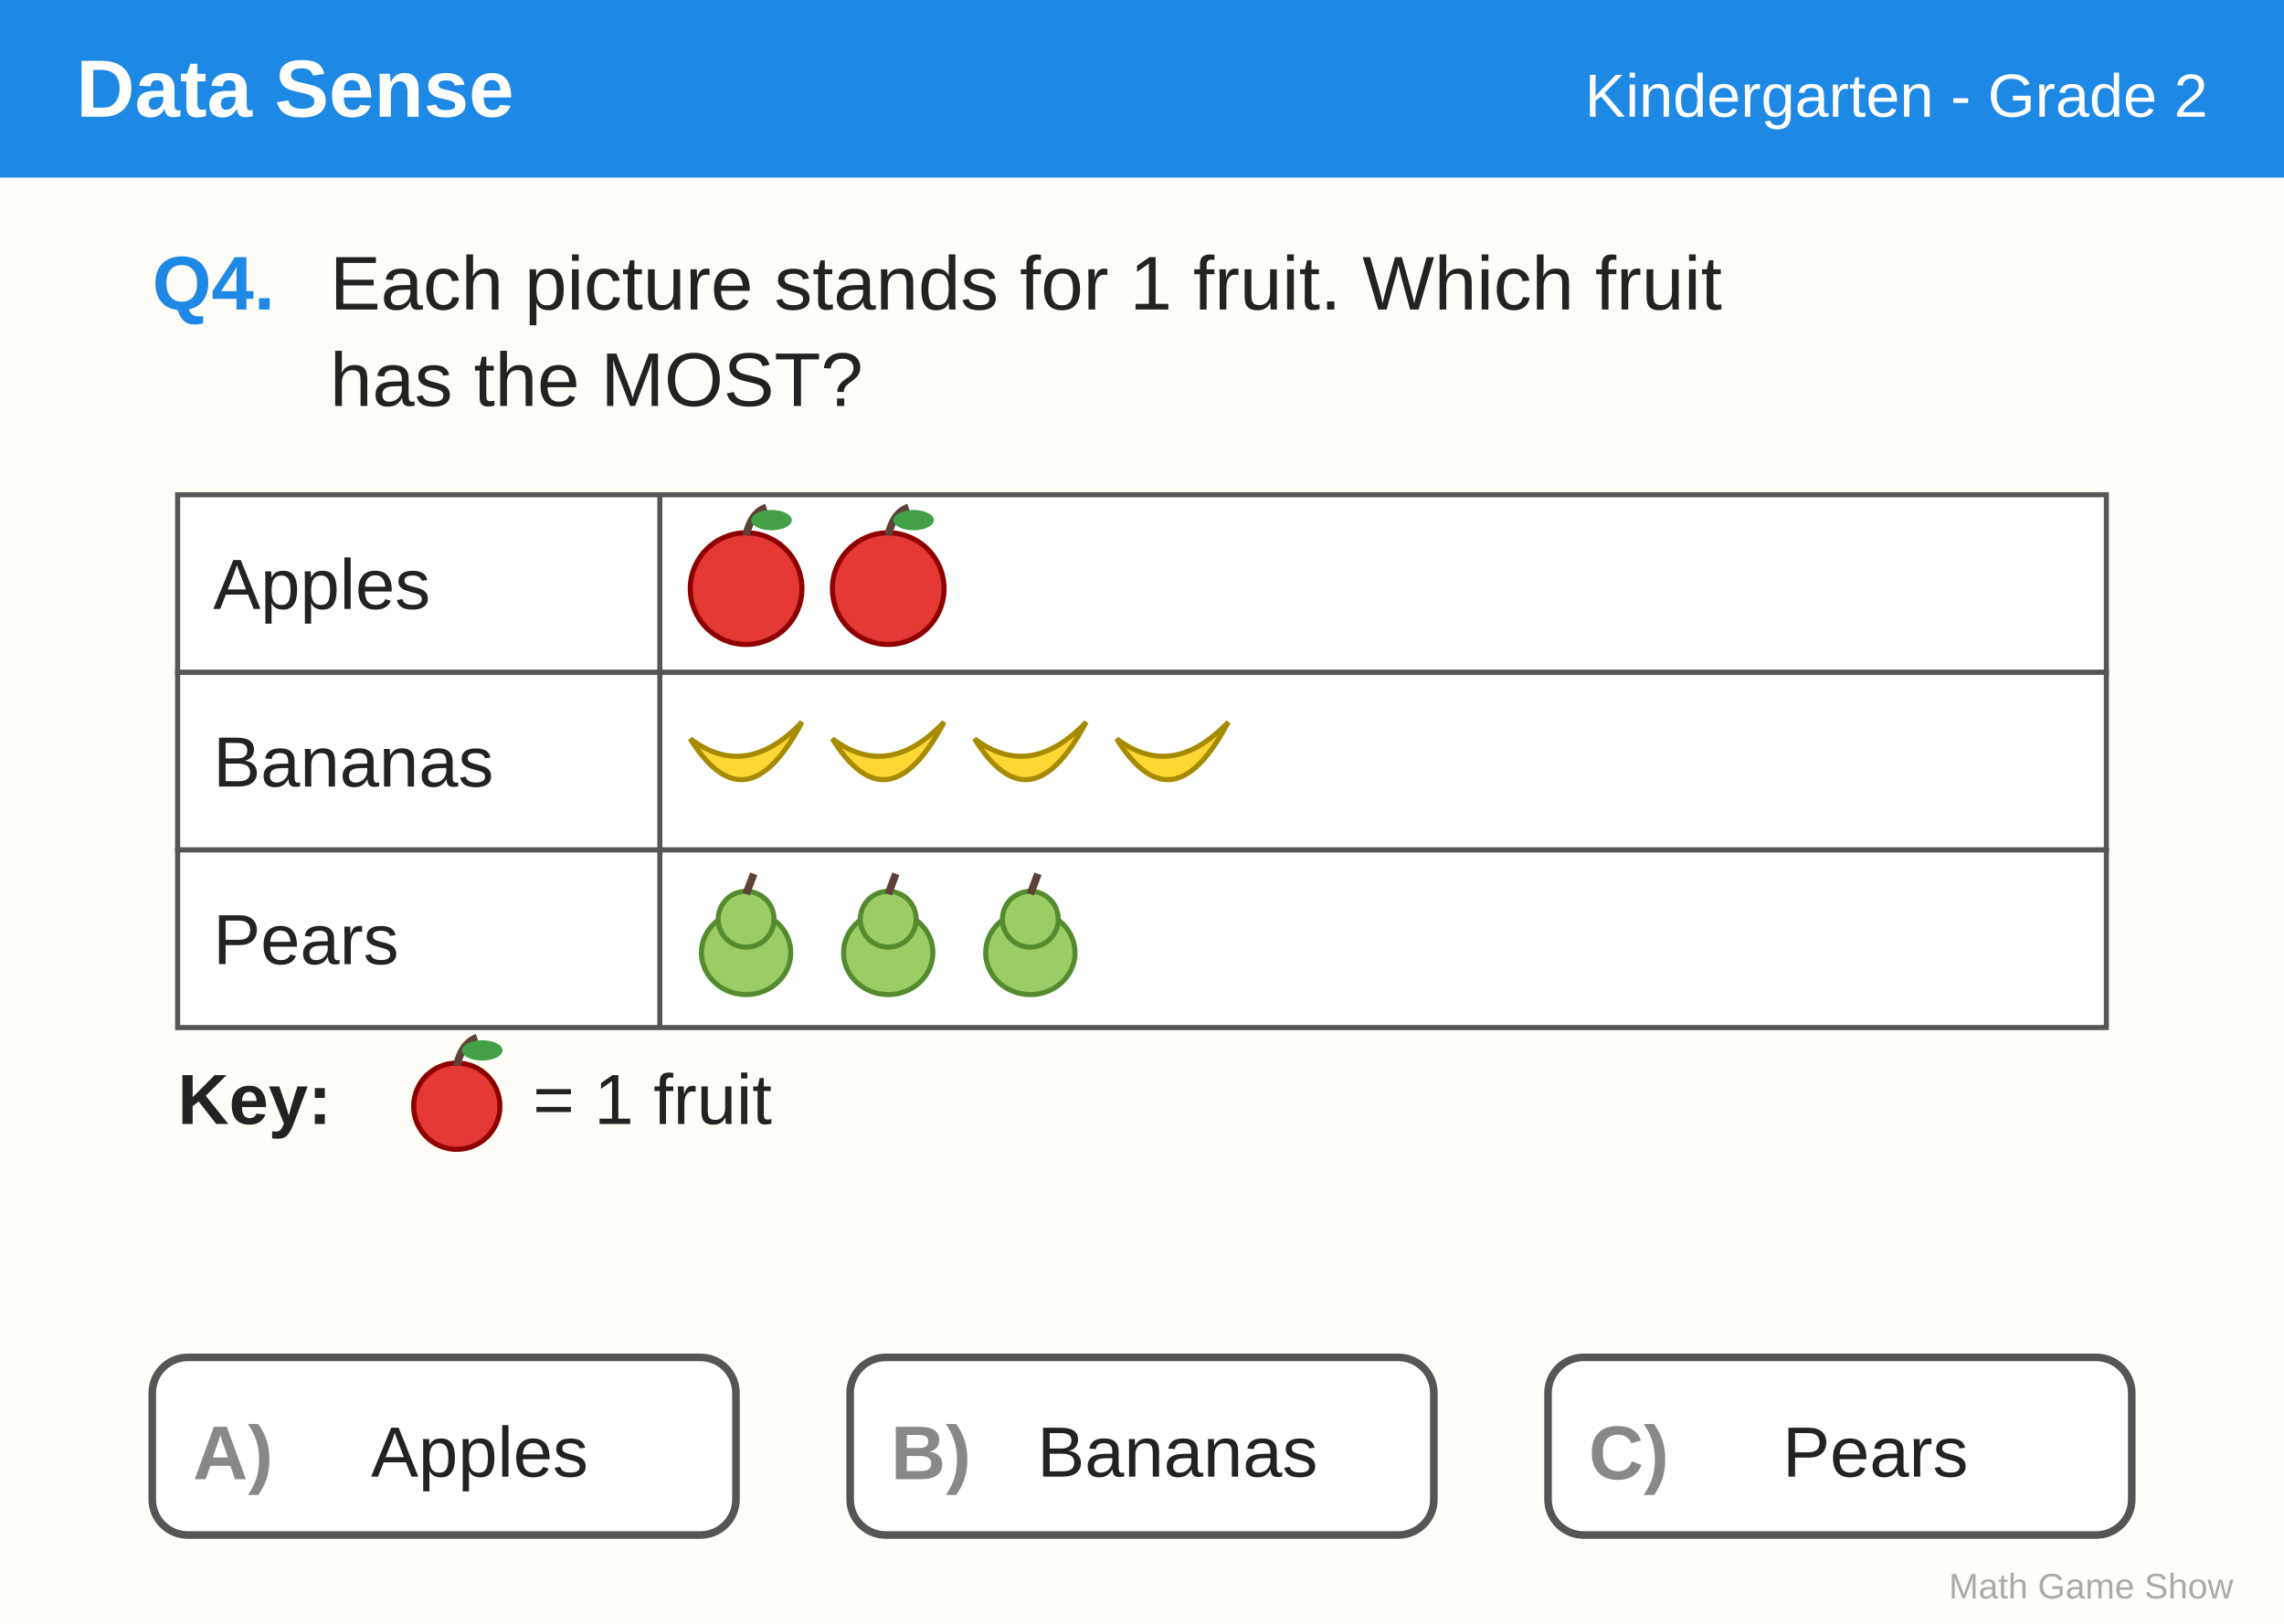
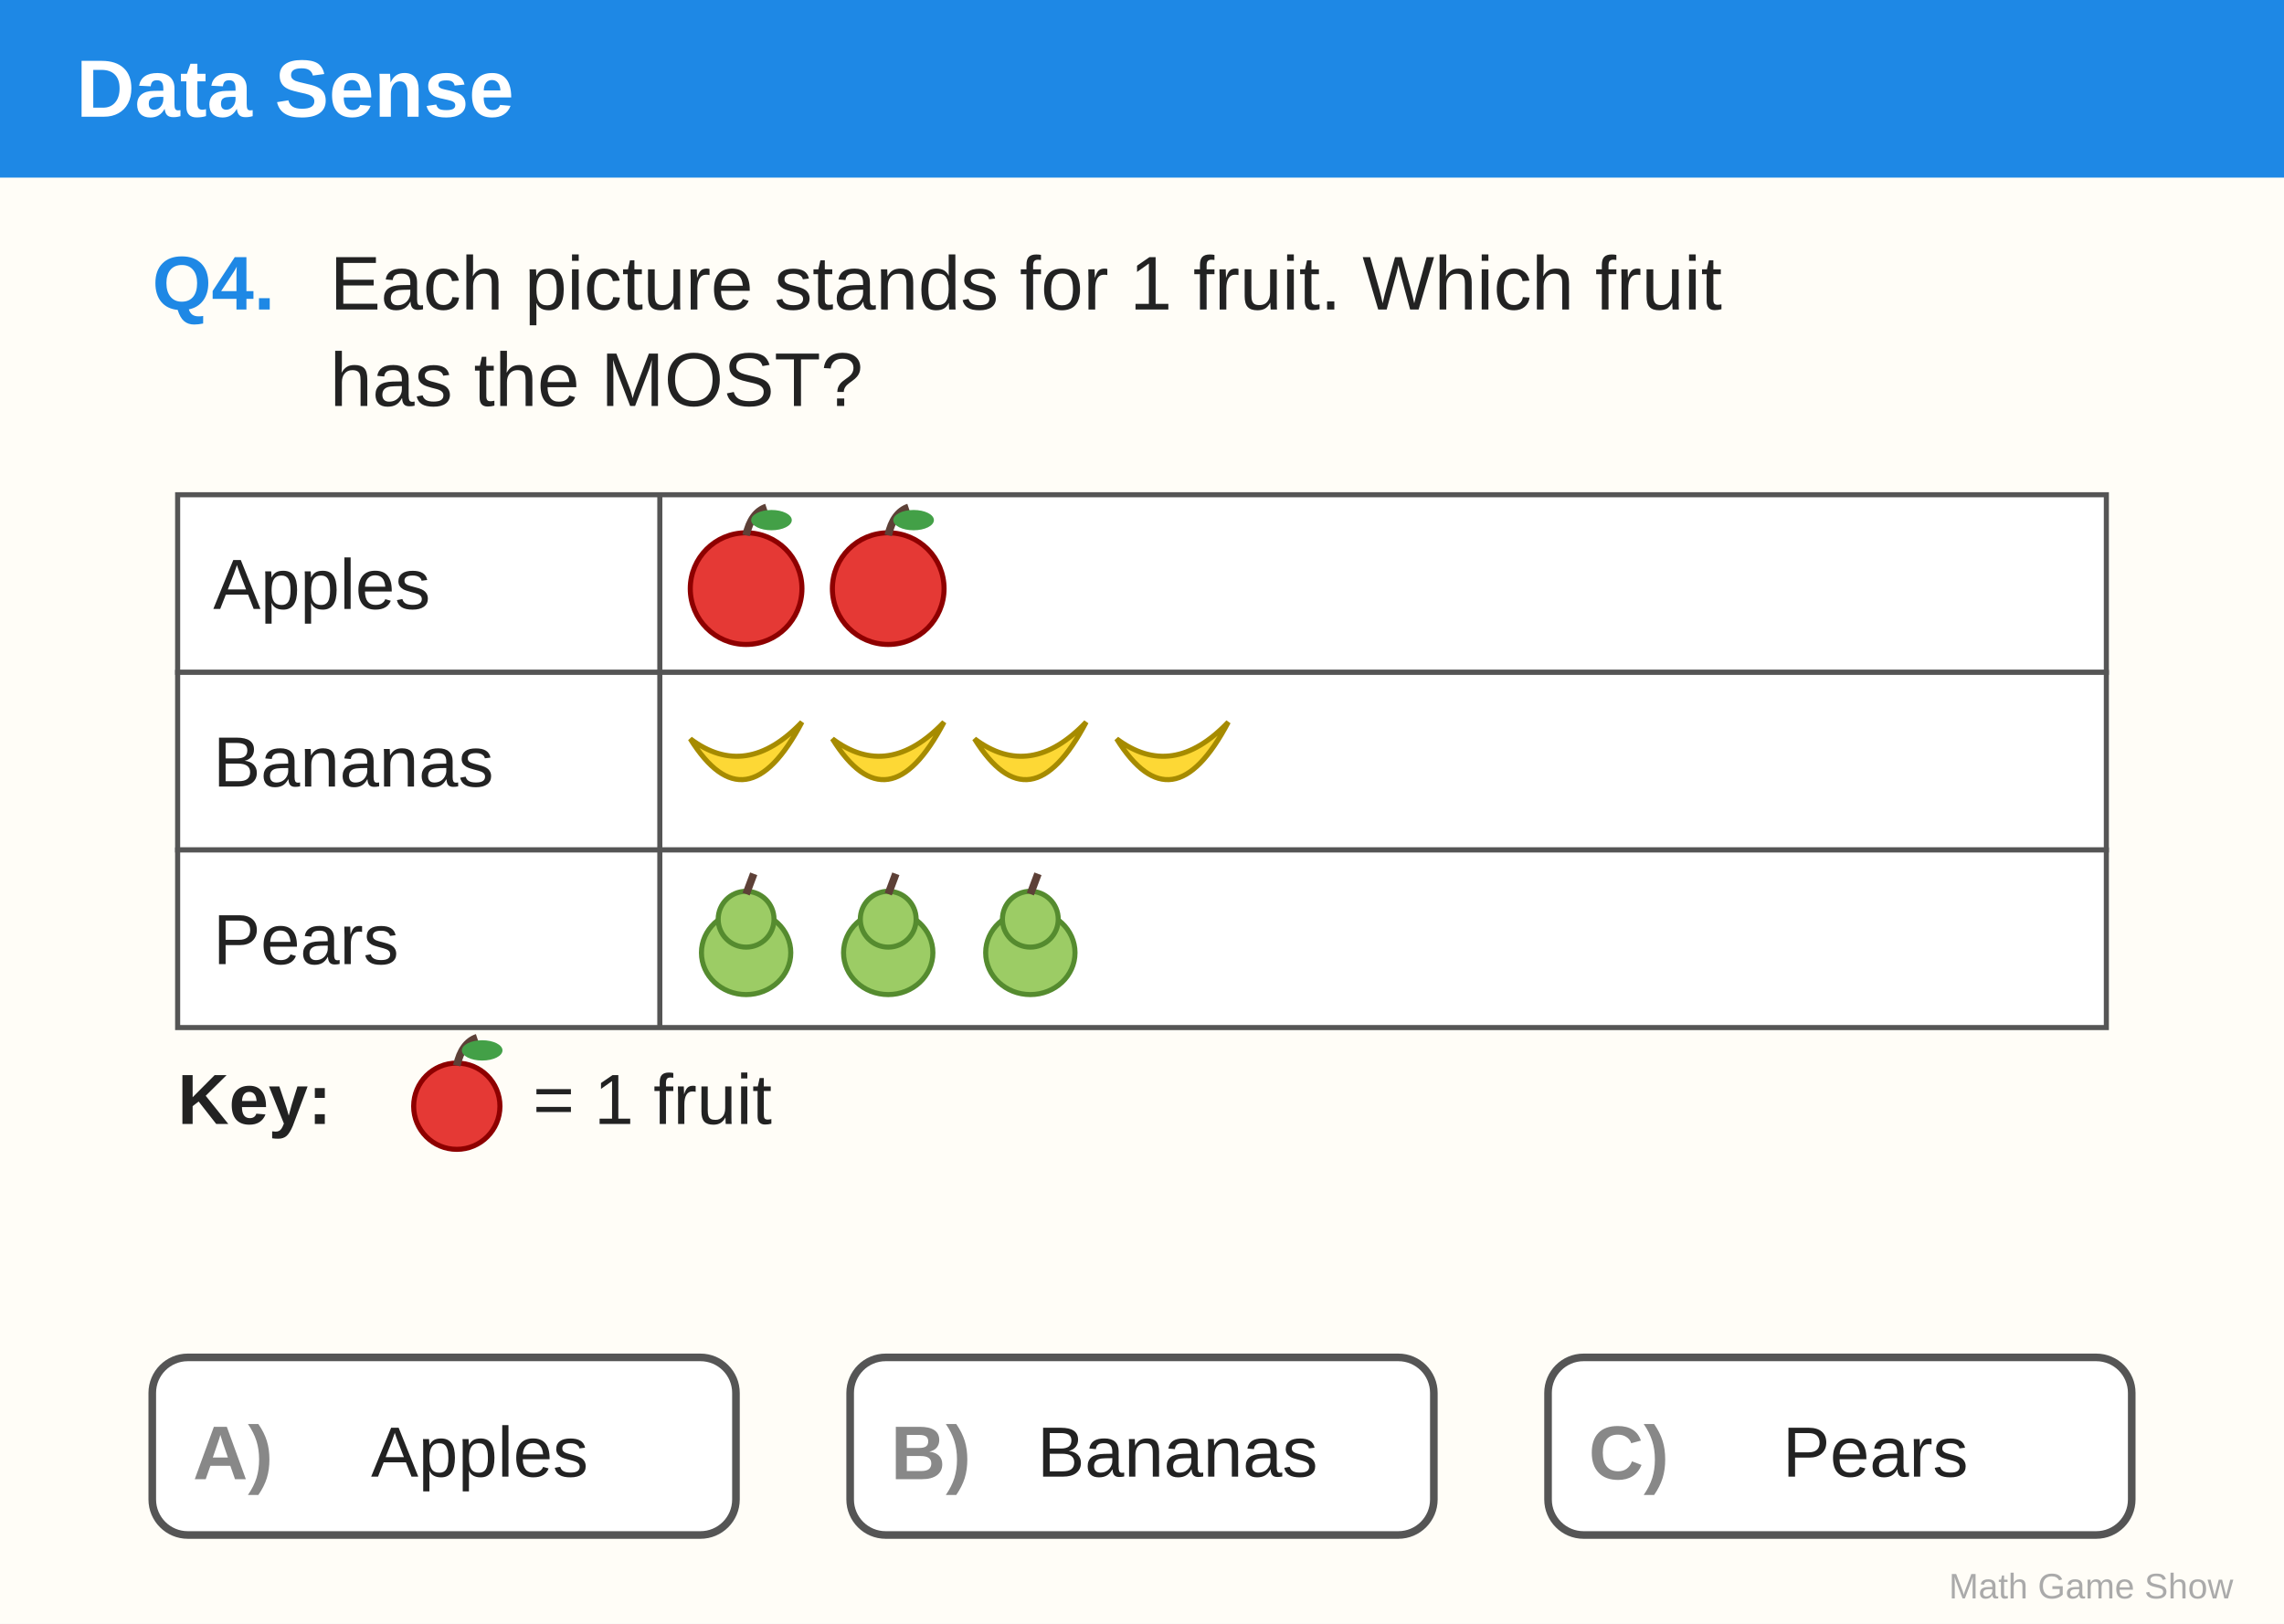
<svg xmlns="http://www.w3.org/2000/svg" viewBox="0 0 900 640" width="900" height="640">
  <rect width="900" height="640" fill="#fffdf7" />
  <rect width="900" height="70" fill="#1e88e5" />
  <text x="30" y="46" font-size="32" fill="#fff" text-anchor="start" font-weight="bold" font-family="Arial, Helvetica, sans-serif">Data Sense</text>
-   <text x="870" y="46" font-size="24" fill="#fff" text-anchor="end" font-weight="normal" font-family="Arial, Helvetica, sans-serif">Kindergarten - Grade 2</text>
  <circle cx="60" cy="125" r="0" />
  <text x="60" y="122" font-size="30" fill="#1e88e5" text-anchor="start" font-weight="bold" font-family="Arial, Helvetica, sans-serif">Q4.</text>
  <text x="130" y="122" font-size="30" fill="#222" text-anchor="start" font-weight="normal" font-family="Arial, Helvetica, sans-serif">Each picture stands for 1 fruit. Which fruit</text>
  <text x="130" y="160" font-size="30" fill="#222" text-anchor="start" font-weight="normal" font-family="Arial, Helvetica, sans-serif">has the MOST?</text>
  <rect x="70" y="195" width="760" height="70" fill="#fff" stroke="#555" stroke-width="2" />
  <line x1="260" y1="195" x2="260" y2="265" stroke="#555" stroke-width="2" />
  <text x="84" y="240.0" font-size="28" fill="#222" text-anchor="start" font-weight="normal" font-family="Arial, Helvetica, sans-serif">Apples</text>
  <circle cx="294" cy="232.0" r="22.0" fill="#e53935" stroke="#8e0000" stroke-width="2" />
  <path d="M294 211.0 q2 -9 8 -11" stroke="#5d4037" stroke-width="3" fill="none" />
  <ellipse cx="304" cy="205.0" rx="8" ry="4" fill="#43a047" />
  <circle cx="350" cy="232.0" r="22.0" fill="#e53935" stroke="#8e0000" stroke-width="2" />
  <path d="M350 211.0 q2 -9 8 -11" stroke="#5d4037" stroke-width="3" fill="none" />
  <ellipse cx="360" cy="205.0" rx="8" ry="4" fill="#43a047" />
  <rect x="70" y="265" width="760" height="70" fill="#fff" stroke="#555" stroke-width="2" />
  <line x1="260" y1="265" x2="260" y2="335" stroke="#555" stroke-width="2" />
  <text x="84" y="310.0" font-size="28" fill="#222" text-anchor="start" font-weight="normal" font-family="Arial, Helvetica, sans-serif">Bananas</text>
  <path d="M272.0 291.2 Q294 326.4 316.0 284.6 Q294 307.7 272.0 291.2Z" fill="#fdd835" stroke="#a68b00" stroke-width="2" />
  <path d="M328.0 291.2 Q350 326.4 372.0 284.6 Q350 307.7 328.0 291.2Z" fill="#fdd835" stroke="#a68b00" stroke-width="2" />
  <path d="M384.0 291.2 Q406 326.4 428.0 284.6 Q406 307.7 384.0 291.2Z" fill="#fdd835" stroke="#a68b00" stroke-width="2" />
  <path d="M440.0 291.2 Q462 326.4 484.0 284.6 Q462 307.7 440.0 291.2Z" fill="#fdd835" stroke="#a68b00" stroke-width="2" />
  <rect x="70" y="335" width="760" height="70" fill="#fff" stroke="#555" stroke-width="2" />
  <line x1="260" y1="335" x2="260" y2="405" stroke="#555" stroke-width="2" />
  <text x="84" y="380.0" font-size="28" fill="#222" text-anchor="start" font-weight="normal" font-family="Arial, Helvetica, sans-serif">Pears</text>
  <ellipse cx="294" cy="375.5" rx="17.6" ry="16.5" fill="#9ccc65" stroke="#558b2f" stroke-width="2" />
  <circle cx="294" cy="362.3" r="11.0" fill="#9ccc65" stroke="#558b2f" stroke-width="2" />
  <path d="M294 352.4 l3 -8" stroke="#5d4037" stroke-width="3" />
  <ellipse cx="350" cy="375.5" rx="17.6" ry="16.5" fill="#9ccc65" stroke="#558b2f" stroke-width="2" />
  <circle cx="350" cy="362.3" r="11.0" fill="#9ccc65" stroke="#558b2f" stroke-width="2" />
  <path d="M350 352.4 l3 -8" stroke="#5d4037" stroke-width="3" />
  <ellipse cx="406" cy="375.5" rx="17.6" ry="16.5" fill="#9ccc65" stroke="#558b2f" stroke-width="2" />
  <circle cx="406" cy="362.3" r="11.0" fill="#9ccc65" stroke="#558b2f" stroke-width="2" />
  <path d="M406 352.4 l3 -8" stroke="#5d4037" stroke-width="3" />
  <text x="70" y="443" font-size="28" fill="#222" text-anchor="start" font-weight="bold" font-family="Arial, Helvetica, sans-serif">Key:</text>
  <circle cx="180" cy="436" r="17.0" fill="#e53935" stroke="#8e0000" stroke-width="2" />
  <path d="M180 420.0 q2 -9 8 -11" stroke="#5d4037" stroke-width="3" fill="none" />
  <ellipse cx="190" cy="414.0" rx="8" ry="4" fill="#43a047" />
  <text x="210" y="443" font-size="28" fill="#222" text-anchor="start" font-weight="normal" font-family="Arial, Helvetica, sans-serif">= 1 fruit</text>
  <rect x="60.0" y="535" width="230" height="70" rx="14" fill="#fff" stroke="#555" stroke-width="3" />
  <text x="76.0" y="583" font-size="30" fill="#888" text-anchor="start" font-weight="bold" font-family="Arial, Helvetica, sans-serif">A)</text>
  <text x="189.0" y="582" font-size="28" fill="#222" text-anchor="middle" font-weight="normal" font-family="Arial, Helvetica, sans-serif">Apples</text>
  <rect x="335.0" y="535" width="230" height="70" rx="14" fill="#fff" stroke="#555" stroke-width="3" />
  <text x="351.0" y="583" font-size="30" fill="#888" text-anchor="start" font-weight="bold" font-family="Arial, Helvetica, sans-serif">B)</text>
  <text x="464.0" y="582" font-size="28" fill="#222" text-anchor="middle" font-weight="normal" font-family="Arial, Helvetica, sans-serif">Bananas</text>
  <rect x="610.0" y="535" width="230" height="70" rx="14" fill="#fff" stroke="#555" stroke-width="3" />
  <text x="626.0" y="583" font-size="30" fill="#888" text-anchor="start" font-weight="bold" font-family="Arial, Helvetica, sans-serif">C)</text>
  <text x="739.0" y="582" font-size="28" fill="#222" text-anchor="middle" font-weight="normal" font-family="Arial, Helvetica, sans-serif">Pears</text>
  <text x="880" y="630" font-size="14" fill="#aaa" text-anchor="end" font-weight="normal" font-family="Arial, Helvetica, sans-serif">Math Game Show</text>
</svg>
